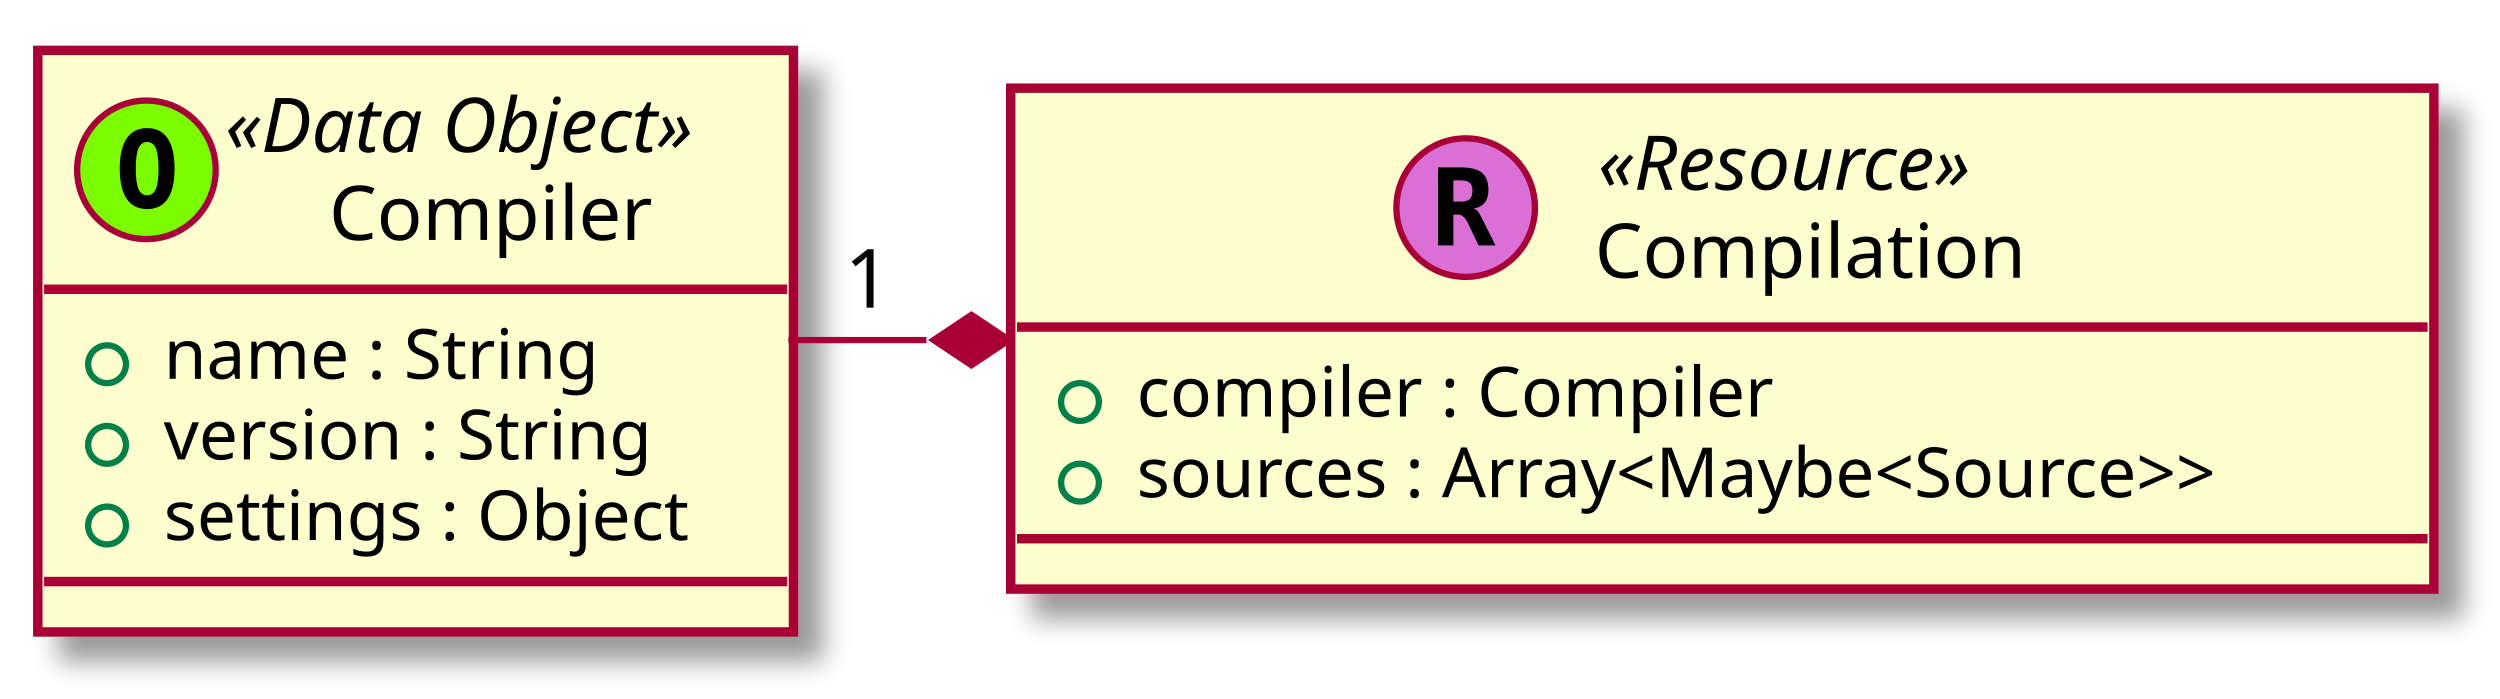
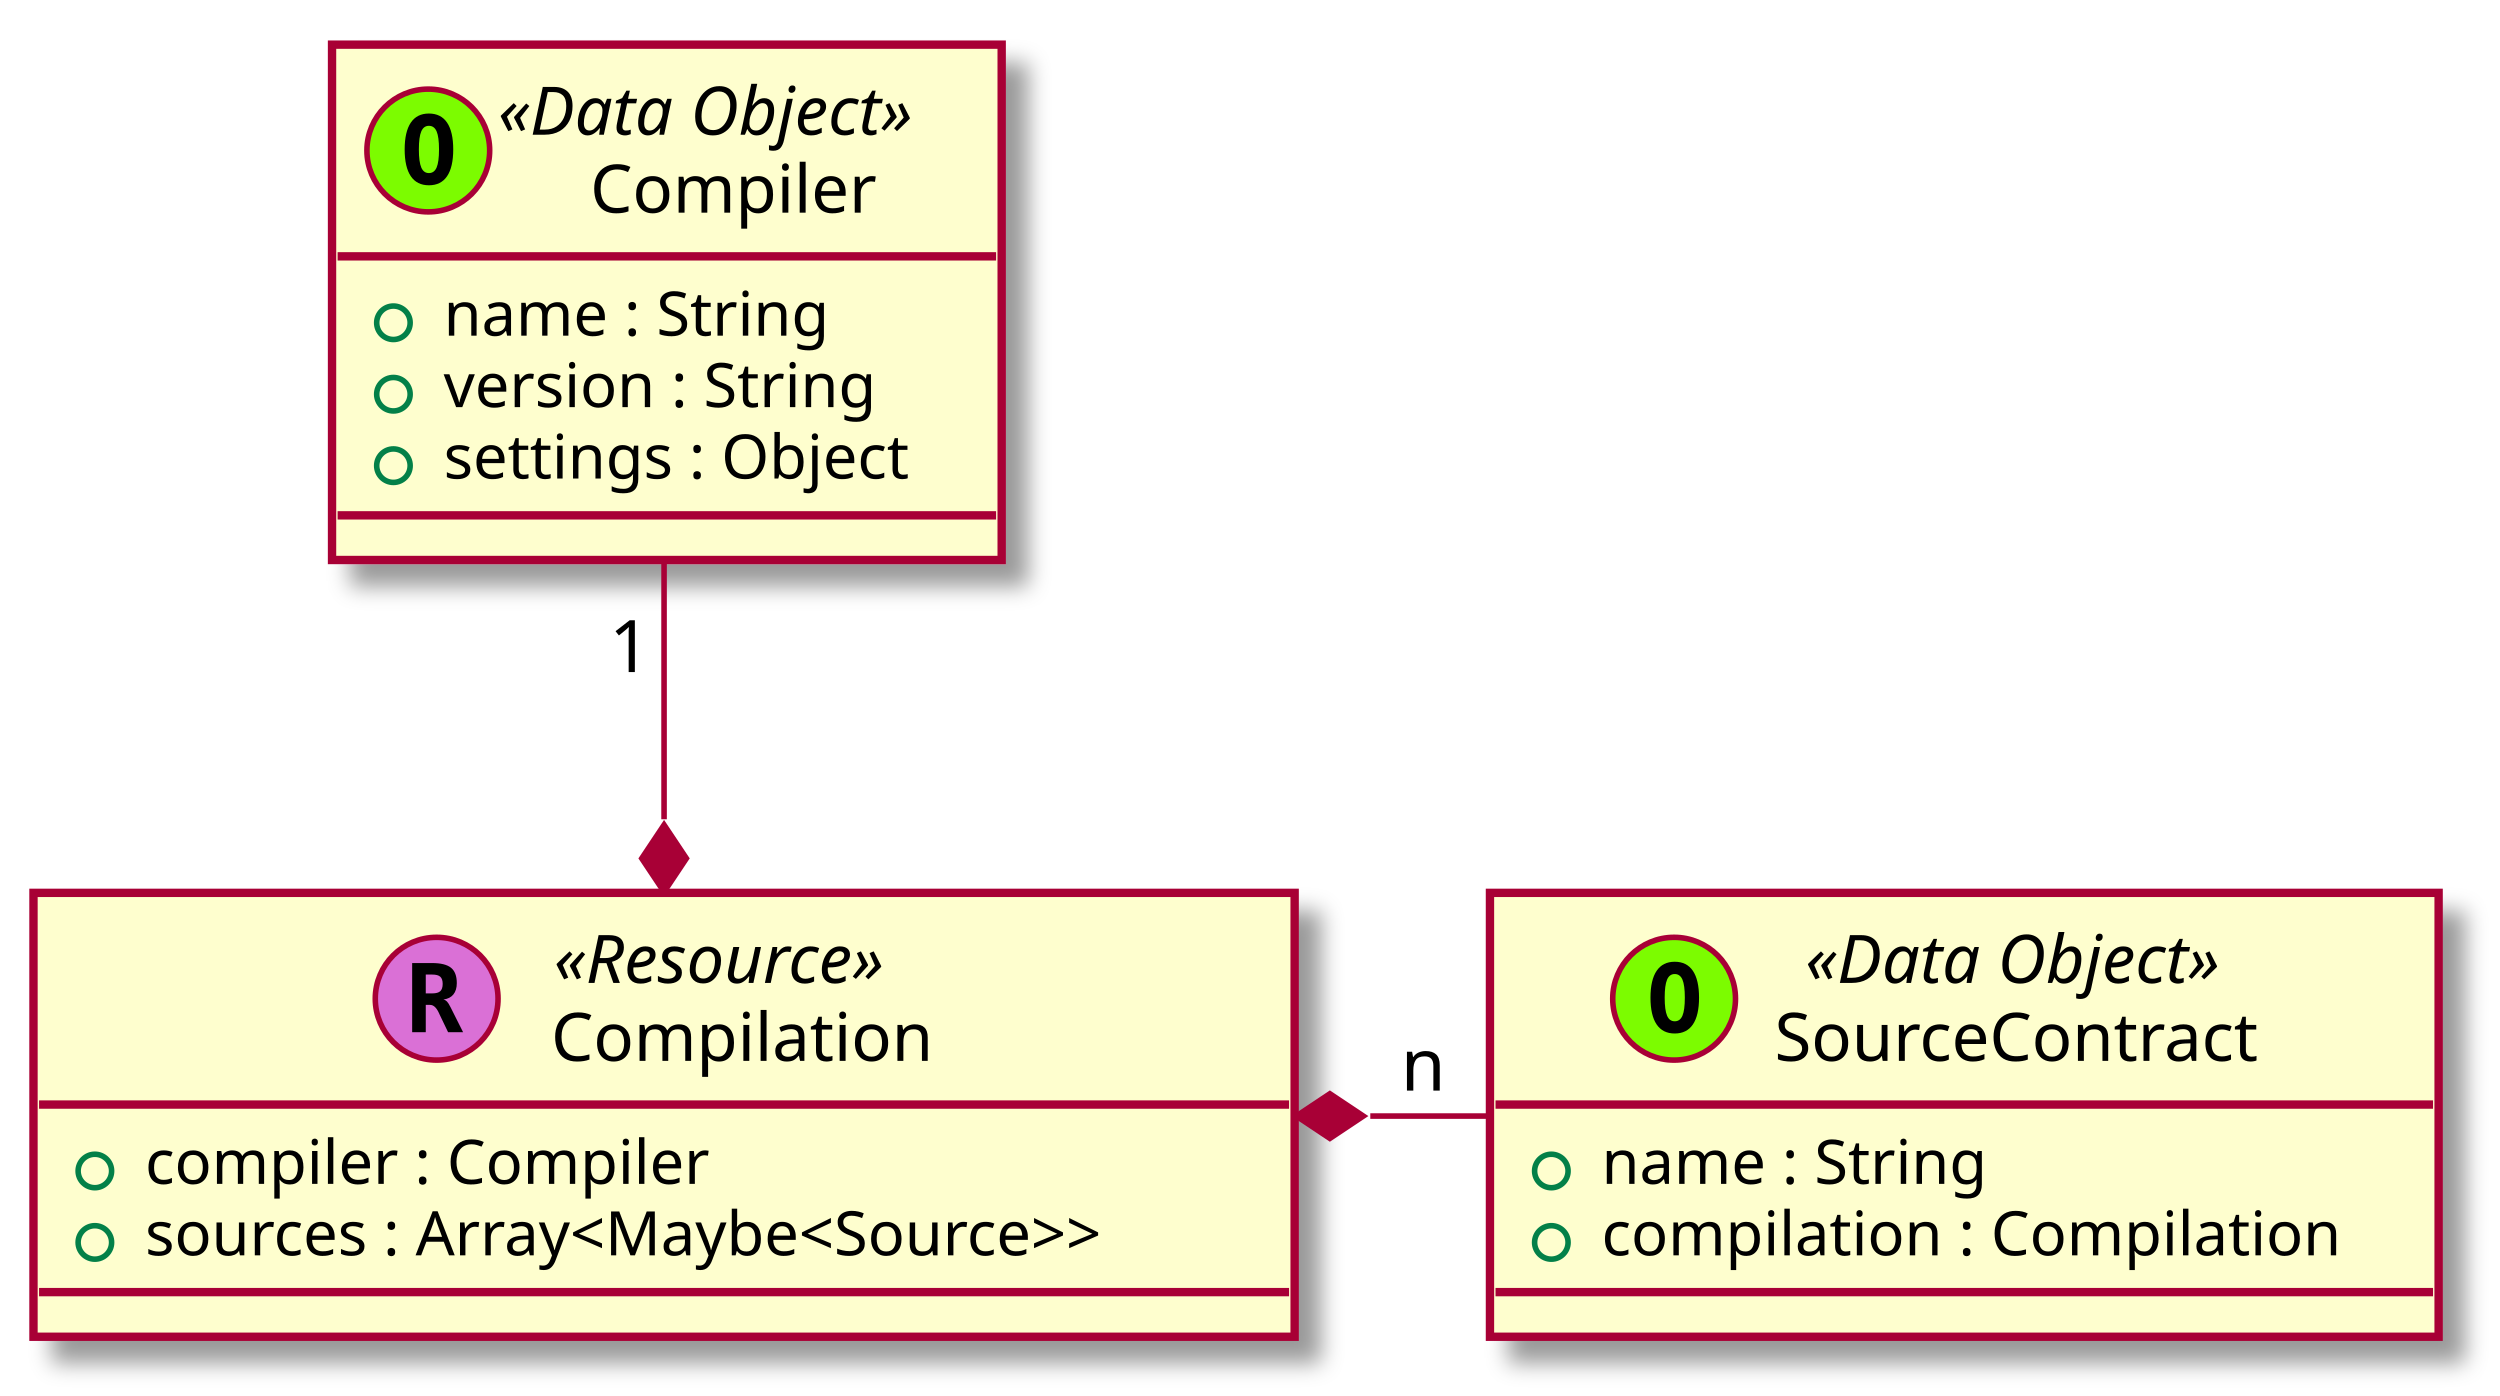
- <svg xmlns="http://www.w3.org/2000/svg" contentScriptType="application/ecmascript" contentStyleType="text/css" height="111px" preserveAspectRatio="none" style="width:397px;height:111px;" version="1.1" viewBox="0 0 397 111" width="397px" zoomAndPan="magnify">
+ <svg xmlns="http://www.w3.org/2000/svg" contentScriptType="application/ecmascript" contentStyleType="text/css" height="250px" preserveAspectRatio="none" style="width:448px;height:250px;" version="1.1" viewBox="0 0 448 250" width="448px" zoomAndPan="magnify">
  <defs>
-     <filter height="300%" id="f1f4hza9olehld" width="300%" x="-1" y="-1">
+     <filter height="300%" id="f1v8mdsh2770no" width="300%" x="-1" y="-1">
      <feGaussianBlur result="blurOut" stdDeviation="2.0" />
      <feColorMatrix in="blurOut" result="blurOut2" type="matrix" values="0 0 0 0 0 0 0 0 0 0 0 0 0 0 0 0 0 0 .4 0" />
      <feOffset dx="4.0" dy="4.0" in="blurOut2" result="blurOut3" />
      <feBlend in="SourceGraphic" in2="blurOut3" mode="normal" />
    </filter>
  </defs>
  <g>
-     <rect fill="#FEFECE" filter="url(#f1f4hza9olehld)" height="79.547" id="Compilation" style="stroke: #A80036; stroke-width: 1.5;" width="226" x="160.5" y="14" />
-     <ellipse cx="232.75" cy="32.969" fill="#DA70D6" rx="11" ry="11" style="stroke: #A80036; stroke-width: 1.0;" />
-     <path d="M233.953,33.109 Q234.312,33.188 234.586,33.461 Q234.859,33.734 235.25,34.516 L237.484,38.969 L234.797,38.969 L233.297,35.844 Q233.234,35.703 233.125,35.469 Q232.469,34.078 231.578,34.078 L230.797,34.078 L230.797,38.969 L228.359,38.969 L228.359,26.578 L231.891,26.578 Q234.281,26.578 235.32,27.422 Q236.359,28.266 236.359,30.172 Q236.359,31.453 235.742,32.211 Q235.125,32.969 233.953,33.109 Z M230.797,28.641 L230.797,32.016 L231.953,32.016 Q232.969,32.016 233.398,31.617 Q233.828,31.219 233.828,30.312 Q233.828,29.422 233.398,29.031 Q232.969,28.641 231.953,28.641 L230.797,28.641 Z " />
-     <text fill="#000000" font-family="sans-serif" font-size="12" font-style="italic" lengthAdjust="spacingAndGlyphs" textLength="72" x="253.75" y="30.139">«Resource»</text>
-     <text fill="#000000" font-family="sans-serif" font-size="12" lengthAdjust="spacingAndGlyphs" textLength="73" x="253.25" y="44.107">Compilation</text>
-     <line style="stroke: #A80036; stroke-width: 1.5;" x1="161.5" x2="385.5" y1="51.938" y2="51.938" />
-     <ellipse cx="171.5" cy="63.84" fill="none" rx="3" ry="3" style="stroke: #038048; stroke-width: 1.0;" />
-     <text fill="#000000" font-family="sans-serif" font-size="11" lengthAdjust="spacingAndGlyphs" textLength="112" x="180.5" y="66.148">compiler : Compiler</text>
-     <ellipse cx="171.5" cy="76.644" fill="none" rx="3" ry="3" style="stroke: #038048; stroke-width: 1.0;" />
-     <text fill="#000000" font-family="sans-serif" font-size="11" lengthAdjust="spacingAndGlyphs" textLength="200" x="180.5" y="78.953">sources : Array&lt;Maybe&lt;Source&gt;&gt;</text>
-     <line style="stroke: #A80036; stroke-width: 1.5;" x1="161.5" x2="385.5" y1="85.547" y2="85.547" />
-     <rect fill="#FEFECE" filter="url(#f1f4hza9olehld)" height="92.352" id="Compiler" style="stroke: #A80036; stroke-width: 1.5;" width="120" x="6" y="8" />
-     <ellipse cx="23.25" cy="26.969" fill="#7CFC00" rx="11" ry="11" style="stroke: #A80036; stroke-width: 1.0;" />
-     <path d="M23.359,22.547 Q22.422,22.547 21.992,23.547 Q21.562,24.547 21.562,26.781 Q21.562,29.016 21.992,30.016 Q22.422,31.016 23.359,31.016 Q24.312,31.016 24.742,30.016 Q25.172,29.016 25.172,26.781 Q25.172,24.547 24.742,23.547 Q24.312,22.547 23.359,22.547 Z M19.016,26.781 Q19.016,23.609 20.117,21.977 Q21.219,20.344 23.359,20.344 Q25.516,20.344 26.617,21.977 Q27.719,23.609 27.719,26.781 Q27.719,29.953 26.617,31.578 Q25.516,33.203 23.359,33.203 Q21.219,33.203 20.117,31.578 Q19.016,29.953 19.016,26.781 Z " />
-     <text fill="#000000" font-family="sans-serif" font-size="12" font-style="italic" lengthAdjust="spacingAndGlyphs" textLength="87" x="35.75" y="24.139">«Data Object»</text>
-     <text fill="#000000" font-family="sans-serif" font-size="12" lengthAdjust="spacingAndGlyphs" textLength="54" x="52.25" y="38.107">Compiler</text>
-     <line style="stroke: #A80036; stroke-width: 1.5;" x1="7" x2="125" y1="45.938" y2="45.938" />
-     <ellipse cx="17" cy="57.84" fill="none" rx="3" ry="3" style="stroke: #038048; stroke-width: 1.0;" />
-     <text fill="#000000" font-family="sans-serif" font-size="11" lengthAdjust="spacingAndGlyphs" textLength="78" x="26" y="60.148">name : String</text>
-     <ellipse cx="17" cy="70.644" fill="none" rx="3" ry="3" style="stroke: #038048; stroke-width: 1.0;" />
-     <text fill="#000000" font-family="sans-serif" font-size="11" lengthAdjust="spacingAndGlyphs" textLength="88" x="26" y="72.953">version : String</text>
-     <ellipse cx="17" cy="83.449" fill="none" rx="3" ry="3" style="stroke: #038048; stroke-width: 1.0;" />
-     <text fill="#000000" font-family="sans-serif" font-size="11" lengthAdjust="spacingAndGlyphs" textLength="94" x="26" y="85.757">settings : Object</text>
-     <line style="stroke: #A80036; stroke-width: 1.5;" x1="7" x2="125" y1="92.352" y2="92.352" />
-     <path d="M125.219,54 C132.519,54 139.82,54 147.121,54 " fill="none" id="Compiler-Compilation" style="stroke: #A80036; stroke-width: 1.0;" />
-     <polygon fill="#A80036" points="160.262,54,154.262,50,148.262,54,154.262,58,160.262,54" style="stroke: #A80036; stroke-width: 1.0;" />
-     <text fill="#000000" font-family="sans-serif" font-size="13" lengthAdjust="spacingAndGlyphs" textLength="8" x="134.109" y="48.856">1</text>
+     <rect fill="#FEFECE" filter="url(#f1v8mdsh2770no)" height="79.547" id="Compilation" style="stroke: #A80036; stroke-width: 1.5;" width="226" x="6" y="160" />
+     <ellipse cx="78.25" cy="178.969" fill="#DA70D6" rx="11" ry="11" style="stroke: #A80036; stroke-width: 1.0;" />
+     <path d="M79.453,179.109 Q79.812,179.188 80.086,179.461 Q80.359,179.734 80.75,180.516 L82.984,184.969 L80.297,184.969 L78.797,181.844 Q78.734,181.703 78.625,181.469 Q77.969,180.078 77.078,180.078 L76.297,180.078 L76.297,184.969 L73.859,184.969 L73.859,172.578 L77.391,172.578 Q79.781,172.578 80.82,173.422 Q81.859,174.266 81.859,176.172 Q81.859,177.453 81.242,178.211 Q80.625,178.969 79.453,179.109 Z M76.297,174.641 L76.297,178.016 L77.453,178.016 Q78.469,178.016 78.898,177.617 Q79.328,177.219 79.328,176.312 Q79.328,175.422 78.898,175.031 Q78.469,174.641 77.453,174.641 L76.297,174.641 Z " />
+     <text fill="#000000" font-family="sans-serif" font-size="12" font-style="italic" lengthAdjust="spacingAndGlyphs" textLength="72" x="99.25" y="176.139">«Resource»</text>
+     <text fill="#000000" font-family="sans-serif" font-size="12" lengthAdjust="spacingAndGlyphs" textLength="73" x="98.75" y="190.107">Compilation</text>
+     <line style="stroke: #A80036; stroke-width: 1.5;" x1="7" x2="231" y1="197.938" y2="197.938" />
+     <ellipse cx="17" cy="209.84" fill="none" rx="3" ry="3" style="stroke: #038048; stroke-width: 1.0;" />
+     <text fill="#000000" font-family="sans-serif" font-size="11" lengthAdjust="spacingAndGlyphs" textLength="112" x="26" y="212.148">compiler : Compiler</text>
+     <ellipse cx="17" cy="222.644" fill="none" rx="3" ry="3" style="stroke: #038048; stroke-width: 1.0;" />
+     <text fill="#000000" font-family="sans-serif" font-size="11" lengthAdjust="spacingAndGlyphs" textLength="200" x="26" y="224.953">sources : Array&lt;Maybe&lt;Source&gt;&gt;</text>
+     <line style="stroke: #A80036; stroke-width: 1.5;" x1="7" x2="231" y1="231.547" y2="231.547" />
+     <rect fill="#FEFECE" filter="url(#f1v8mdsh2770no)" height="92.352" id="Compiler" style="stroke: #A80036; stroke-width: 1.5;" width="120" x="59.5" y="8" />
+     <ellipse cx="76.75" cy="26.969" fill="#7CFC00" rx="11" ry="11" style="stroke: #A80036; stroke-width: 1.0;" />
+     <path d="M76.859,22.547 Q75.922,22.547 75.492,23.547 Q75.062,24.547 75.062,26.781 Q75.062,29.016 75.492,30.016 Q75.922,31.016 76.859,31.016 Q77.812,31.016 78.242,30.016 Q78.672,29.016 78.672,26.781 Q78.672,24.547 78.242,23.547 Q77.812,22.547 76.859,22.547 Z M72.516,26.781 Q72.516,23.609 73.617,21.977 Q74.719,20.344 76.859,20.344 Q79.016,20.344 80.117,21.977 Q81.219,23.609 81.219,26.781 Q81.219,29.953 80.117,31.578 Q79.016,33.203 76.859,33.203 Q74.719,33.203 73.617,31.578 Q72.516,29.953 72.516,26.781 Z " />
+     <text fill="#000000" font-family="sans-serif" font-size="12" font-style="italic" lengthAdjust="spacingAndGlyphs" textLength="87" x="89.25" y="24.139">«Data Object»</text>
+     <text fill="#000000" font-family="sans-serif" font-size="12" lengthAdjust="spacingAndGlyphs" textLength="54" x="105.75" y="38.107">Compiler</text>
+     <line style="stroke: #A80036; stroke-width: 1.5;" x1="60.5" x2="178.5" y1="45.938" y2="45.938" />
+     <ellipse cx="70.5" cy="57.84" fill="none" rx="3" ry="3" style="stroke: #038048; stroke-width: 1.0;" />
+     <text fill="#000000" font-family="sans-serif" font-size="11" lengthAdjust="spacingAndGlyphs" textLength="78" x="79.5" y="60.148">name : String</text>
+     <ellipse cx="70.5" cy="70.644" fill="none" rx="3" ry="3" style="stroke: #038048; stroke-width: 1.0;" />
+     <text fill="#000000" font-family="sans-serif" font-size="11" lengthAdjust="spacingAndGlyphs" textLength="88" x="79.5" y="72.953">version : String</text>
+     <ellipse cx="70.5" cy="83.449" fill="none" rx="3" ry="3" style="stroke: #038048; stroke-width: 1.0;" />
+     <text fill="#000000" font-family="sans-serif" font-size="11" lengthAdjust="spacingAndGlyphs" textLength="94" x="79.5" y="85.757">settings : Object</text>
+     <line style="stroke: #A80036; stroke-width: 1.5;" x1="60.5" x2="178.5" y1="92.352" y2="92.352" />
+     <rect fill="#FEFECE" filter="url(#f1v8mdsh2770no)" height="79.547" id="SourceContract" style="stroke: #A80036; stroke-width: 1.5;" width="170" x="267" y="160" />
+     <ellipse cx="300" cy="178.969" fill="#7CFC00" rx="11" ry="11" style="stroke: #A80036; stroke-width: 1.0;" />
+     <path d="M300.109,174.547 Q299.172,174.547 298.742,175.547 Q298.312,176.547 298.312,178.781 Q298.312,181.016 298.742,182.016 Q299.172,183.016 300.109,183.016 Q301.062,183.016 301.492,182.016 Q301.922,181.016 301.922,178.781 Q301.922,176.547 301.492,175.547 Q301.062,174.547 300.109,174.547 Z M295.766,178.781 Q295.766,175.609 296.867,173.977 Q297.969,172.344 300.109,172.344 Q302.266,172.344 303.367,173.977 Q304.469,175.609 304.469,178.781 Q304.469,181.953 303.367,183.578 Q302.266,185.203 300.109,185.203 Q297.969,185.203 296.867,183.578 Q295.766,181.953 295.766,178.781 Z " />
+     <text fill="#000000" font-family="sans-serif" font-size="12" font-style="italic" lengthAdjust="spacingAndGlyphs" textLength="87" x="323.5" y="176.139">«Data Object»</text>
+     <text fill="#000000" font-family="sans-serif" font-size="12" lengthAdjust="spacingAndGlyphs" textLength="98" x="318" y="190.107">SourceContract</text>
+     <line style="stroke: #A80036; stroke-width: 1.5;" x1="268" x2="436" y1="197.938" y2="197.938" />
+     <ellipse cx="278" cy="209.84" fill="none" rx="3" ry="3" style="stroke: #038048; stroke-width: 1.0;" />
+     <text fill="#000000" font-family="sans-serif" font-size="11" lengthAdjust="spacingAndGlyphs" textLength="78" x="287" y="212.148">name : String</text>
+     <ellipse cx="278" cy="222.644" fill="none" rx="3" ry="3" style="stroke: #038048; stroke-width: 1.0;" />
+     <text fill="#000000" font-family="sans-serif" font-size="11" lengthAdjust="spacingAndGlyphs" textLength="144" x="287" y="224.953">compilation : Compilation</text>
+     <line style="stroke: #A80036; stroke-width: 1.5;" x1="268" x2="436" y1="231.547" y2="231.547" />
+     <path d="M119,100.167 C119,114.968 119,131.533 119,146.809 " fill="none" id="Compiler-Compilation" style="stroke: #A80036; stroke-width: 1.0;" />
+     <polygon fill="#A80036" points="119,159.824,123,153.824,119,147.824,115,153.824,119,159.824" style="stroke: #A80036; stroke-width: 1.0;" />
+     <text fill="#000000" font-family="sans-serif" font-size="13" lengthAdjust="spacingAndGlyphs" textLength="8" x="109.158" y="120.435">1</text>
+     <path d="M245.558,200 C252.676,200 259.794,200 266.911,200 " fill="none" id="Compilation-SourceContract" style="stroke: #A80036; stroke-width: 1.0;" />
+     <polygon fill="#A80036" points="232.314,200,238.314,204,244.314,200,238.314,196,232.314,200" style="stroke: #A80036; stroke-width: 1.0;" />
+     <text fill="#000000" font-family="sans-serif" font-size="13" lengthAdjust="spacingAndGlyphs" textLength="8" x="251.014" y="195.439">n</text>
  </g>
</svg>
